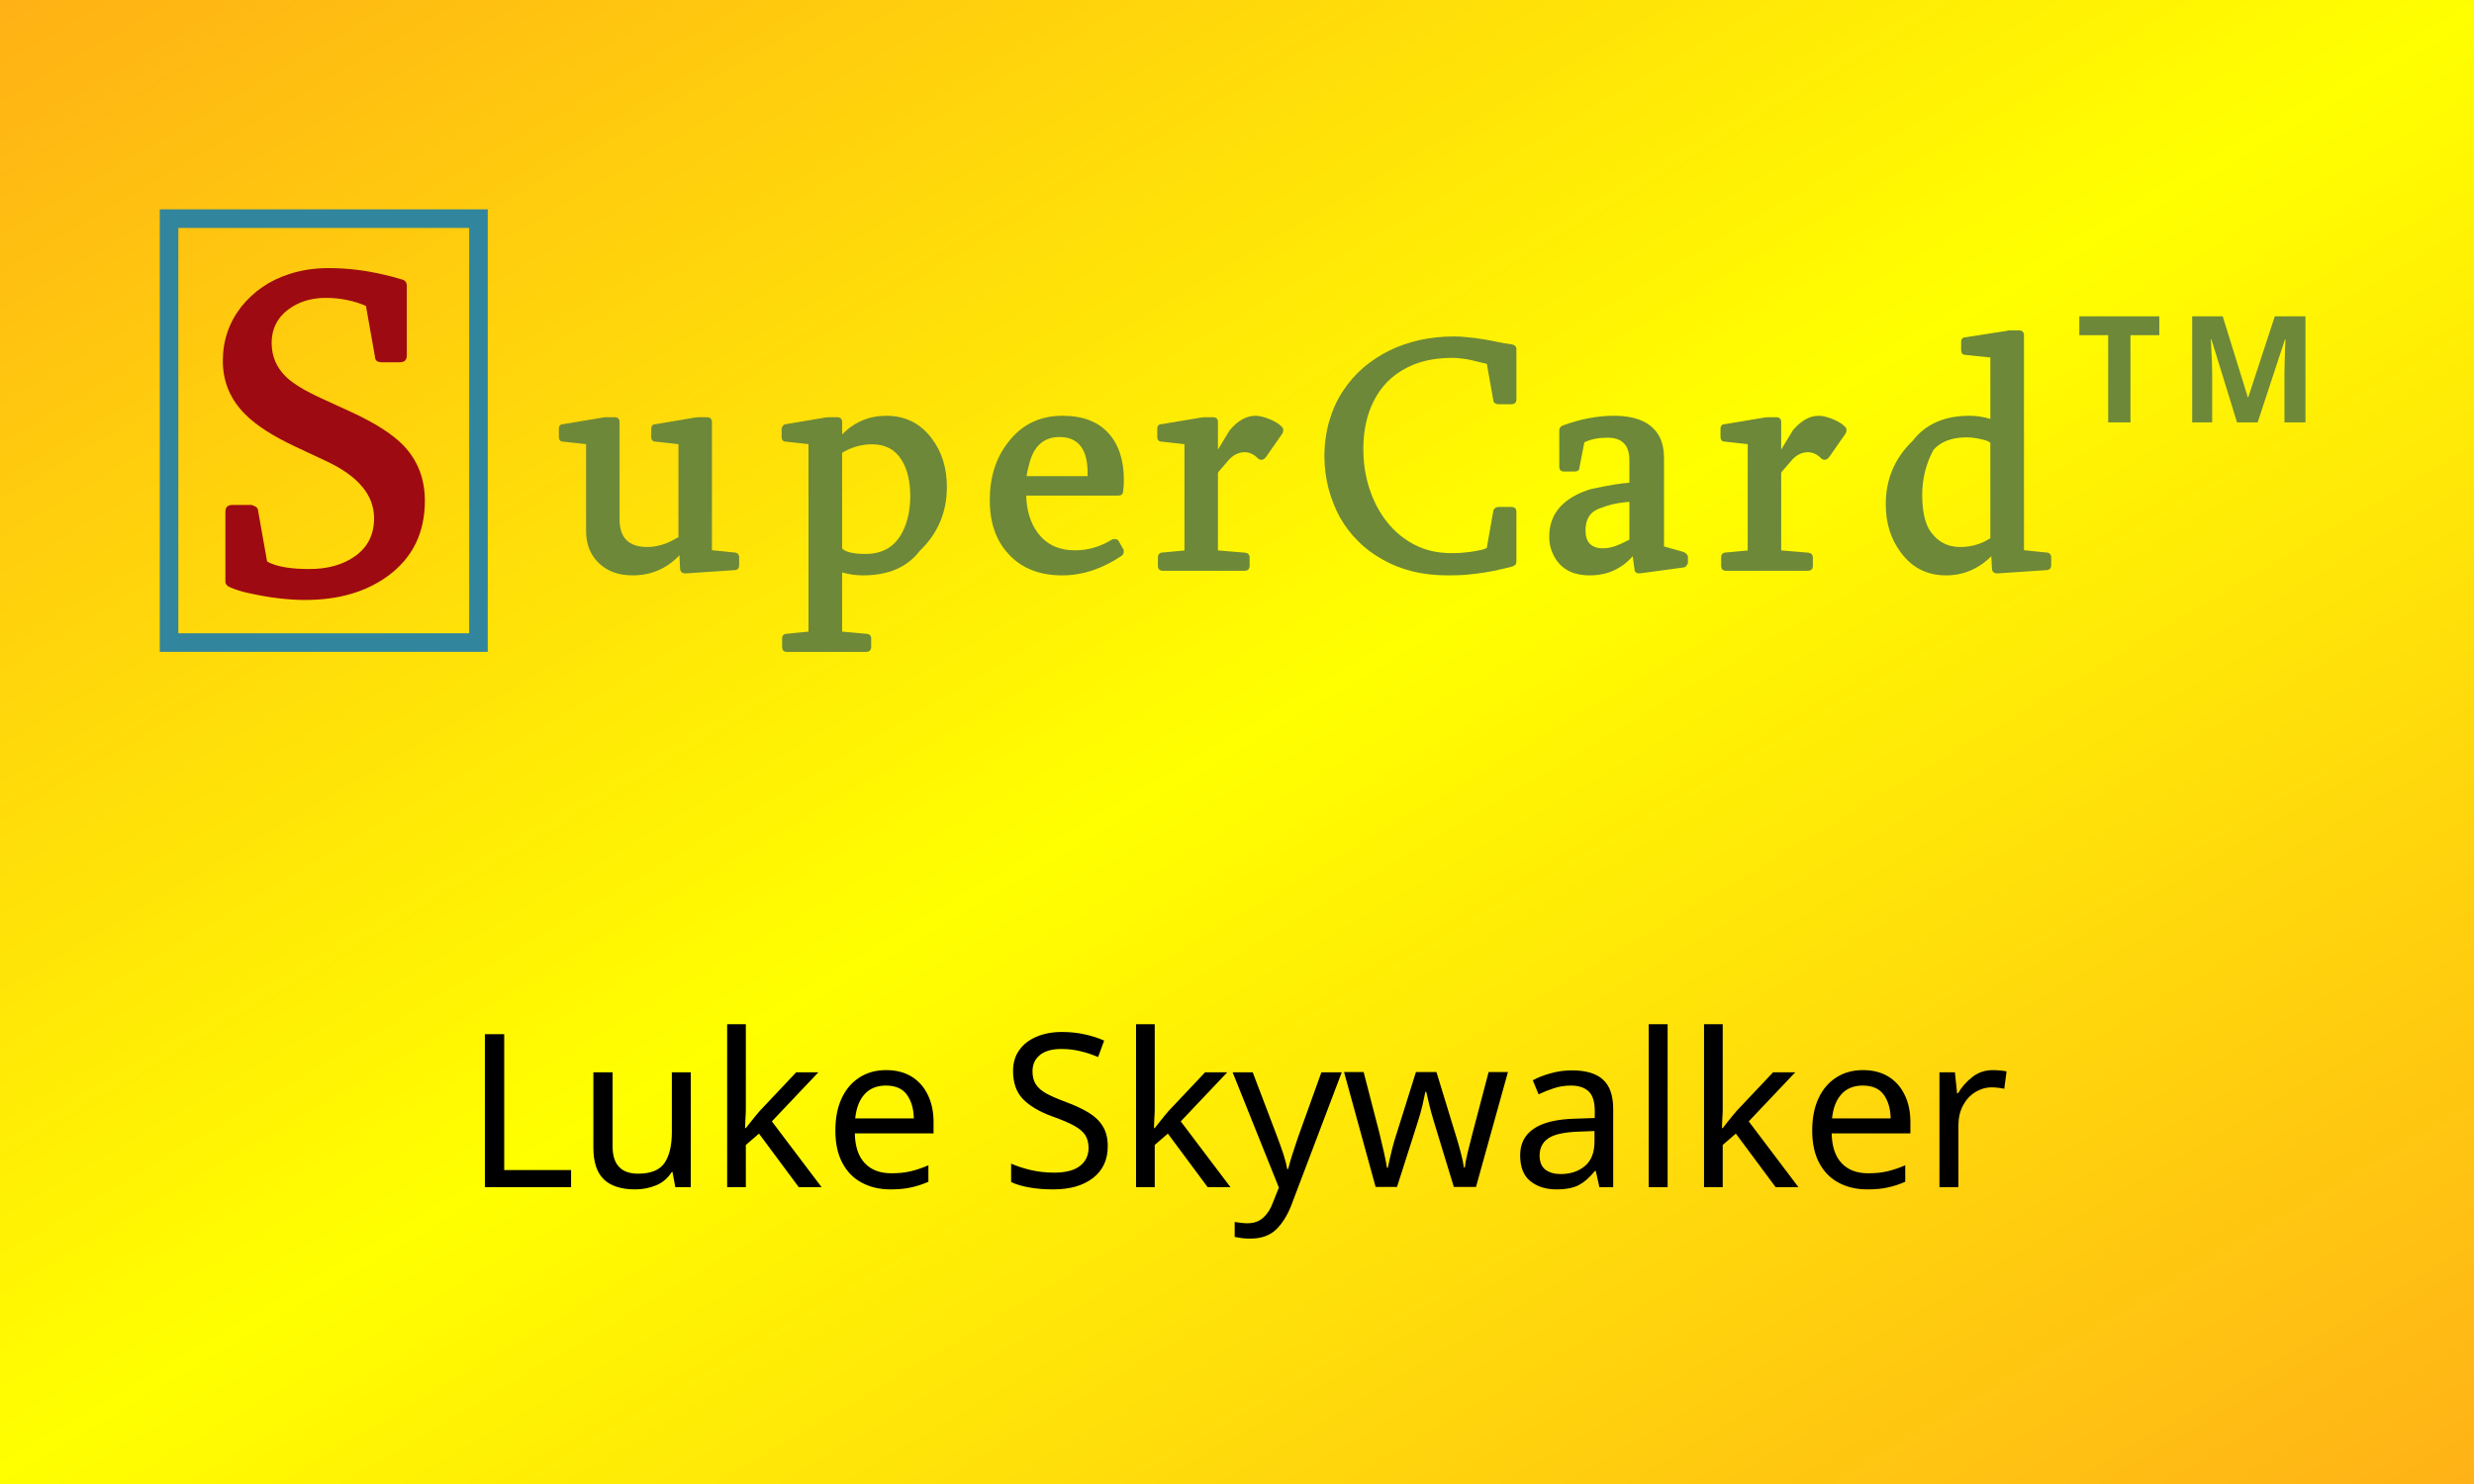
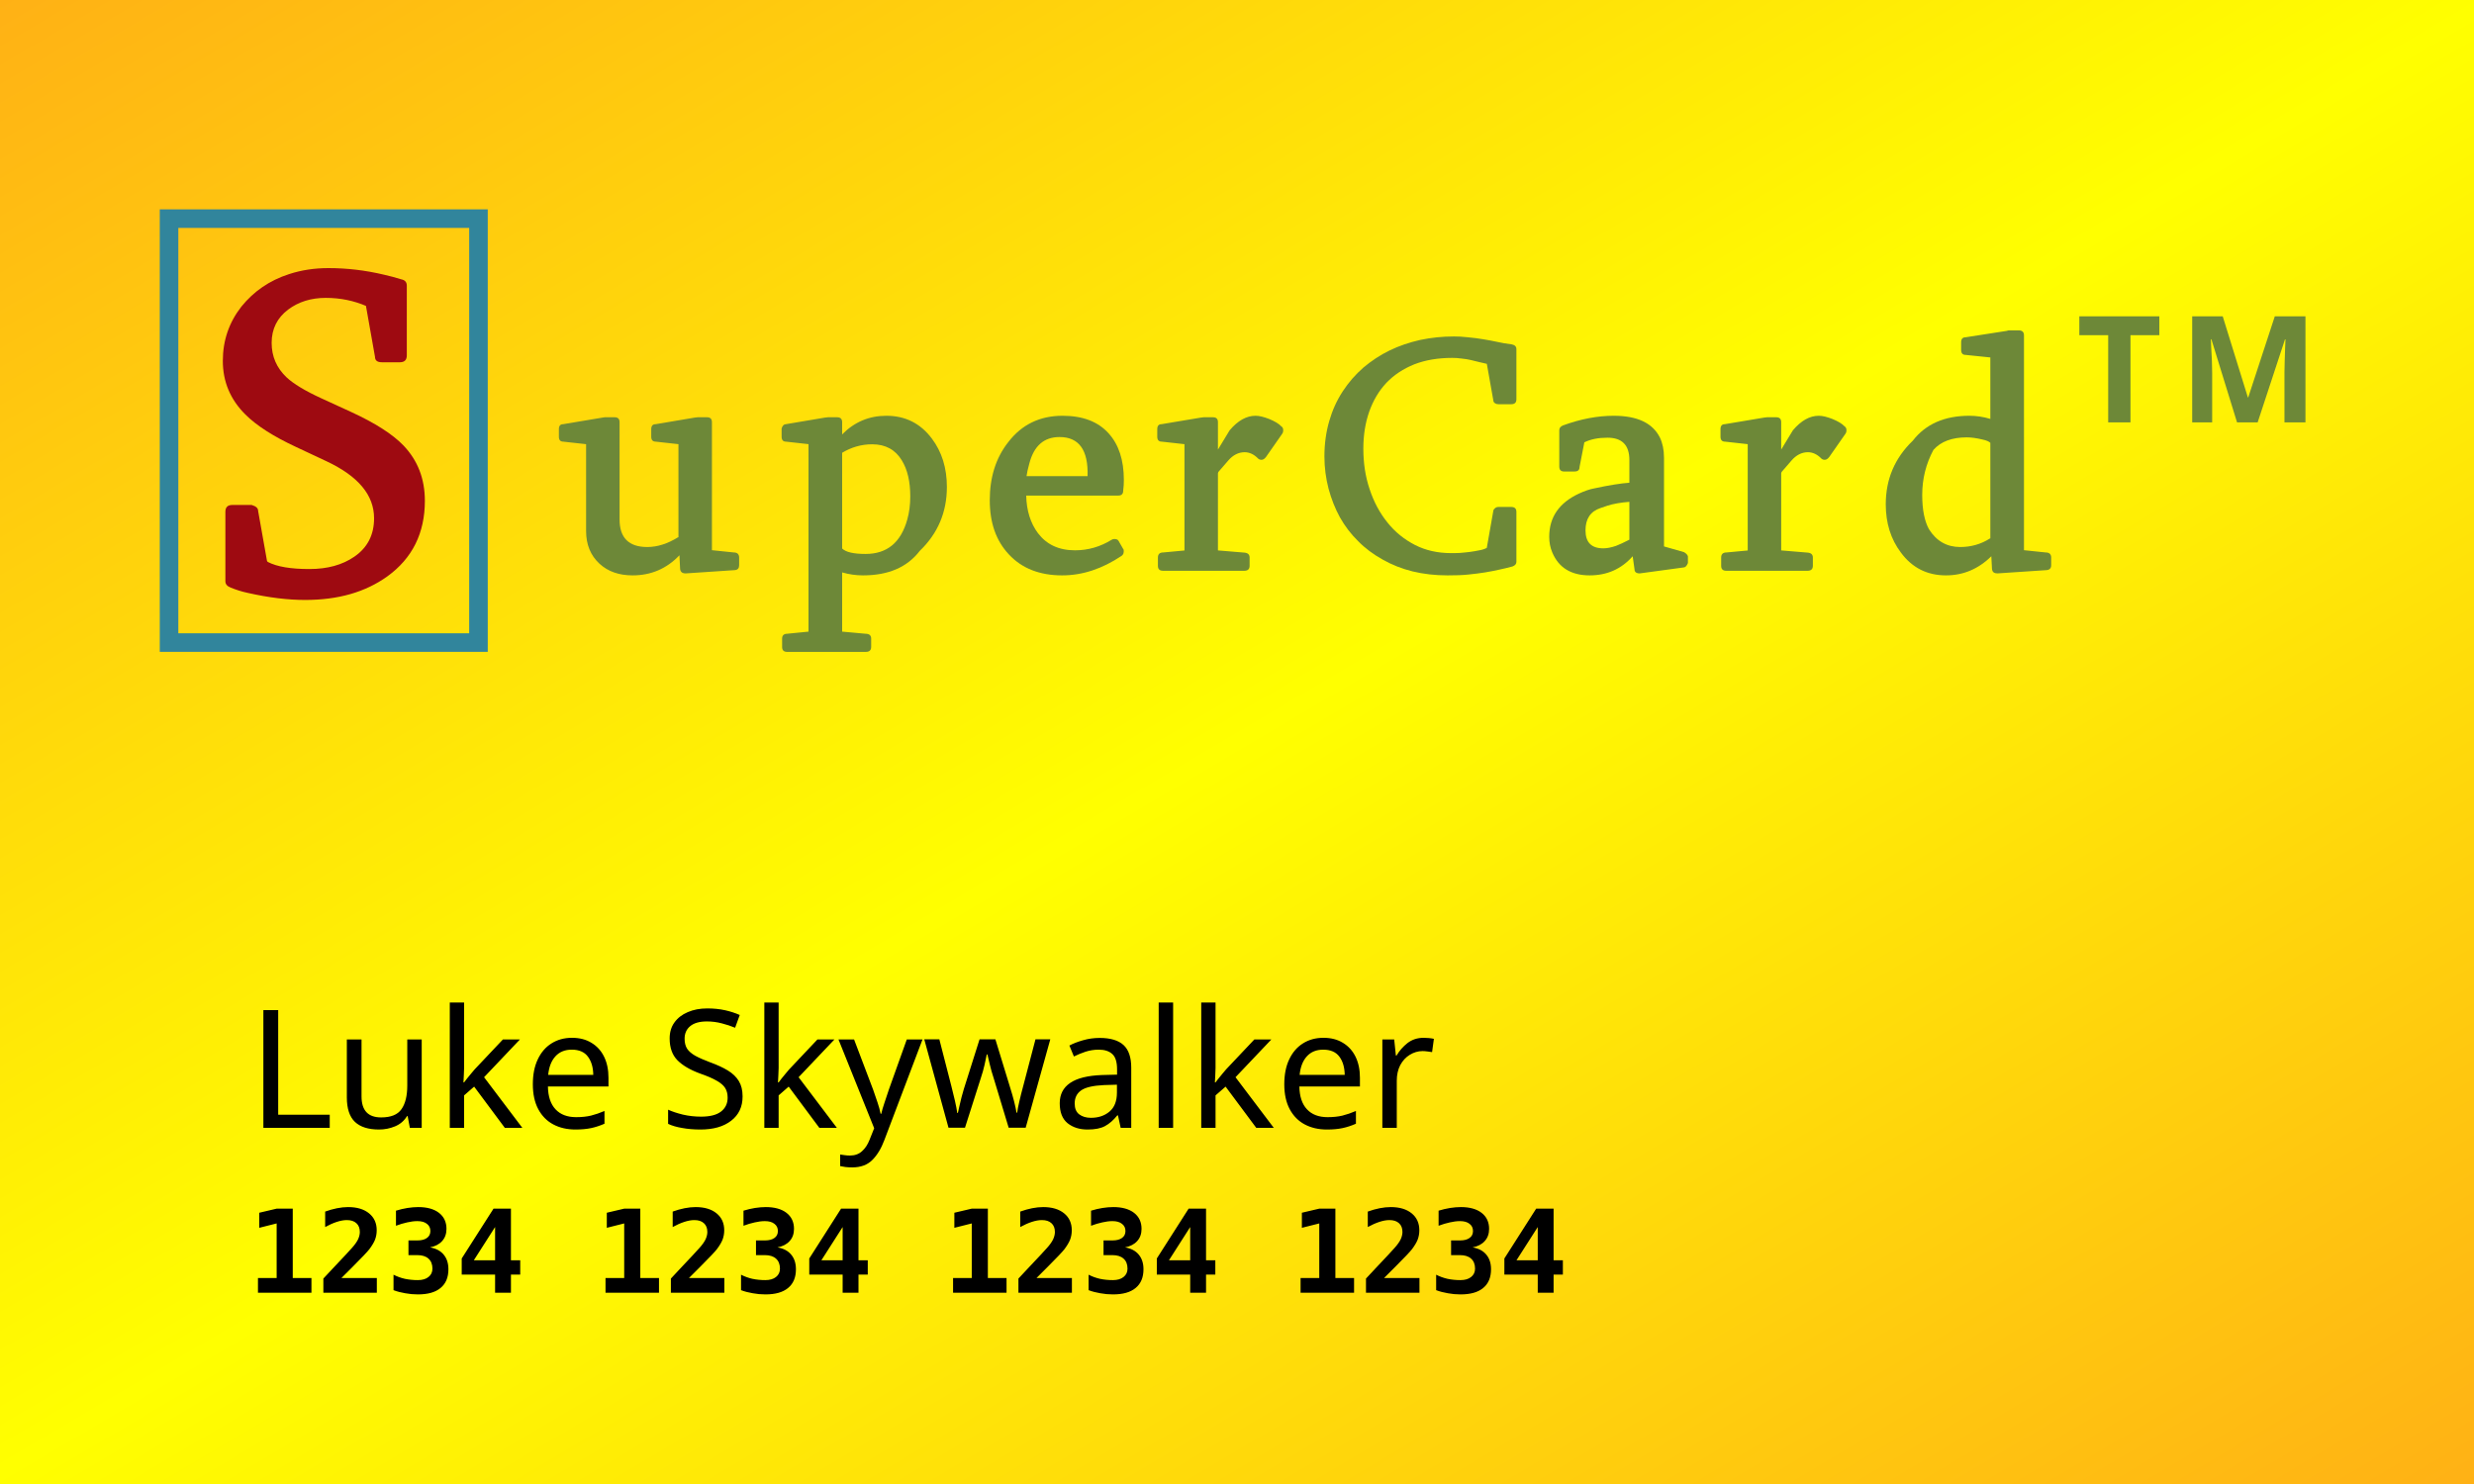
<svg xmlns="http://www.w3.org/2000/svg" width="300" height="180">
  <defs>
    <linearGradient id="supercardGradient" x1="0" y1="0" x2="1" y2="1">
      <stop stop-color="#ffb115" offset="0" />
      <stop stop-color="#ffff00" offset="0.5" />
-       <stop stop-color="#ffb115" stop-opacity="0.992" offset="1" />
+       <stop stop-color="#ffb115" offset="1" />
    </linearGradient>
  </defs>
  <rect x="0" y="0" width="300" height="180" fill="url(#supercardGradient)" />
-   <text x="150" y="144" font-family="Sans-serif" font-size="26" text-anchor="middle">Luke Skywalker</text>
+   <text x="30" y="136.8" font-family="Sans-serif" font-size="20">Luke Skywalker</text>
+   <text x="30" y="156.8" font-family="monospace" font-size="14" font-weight="bold">1234 1234 1234 1234</text>
  <path fill="#9e0a11" d="M 46.3,43.94 C 45.75,43.94 45.47,43.72 45.47,43.27 L 44.36,37.02 C 44.36,37.08 44.38,37.13 44.44,37.13 42.91,36.47 41.27,36.13 39.5,36.13 37.72,36.13 36.19,36.61 34.94,37.55 33.61,38.55 32.94,39.91 32.94,41.58 32.94,43.25 33.55,44.63 34.75,45.77 35.58,46.55 37,47.41 38.94,48.3 L 42.58,49.97 C 45.47,51.3 47.61,52.66 48.94,54.05 50.66,55.86 51.52,58.08 51.52,60.75 51.52,64.66 50,67.72 46.97,69.91 44.3,71.83 41,72.77 37,72.77 34.94,72.77 32.63,72.5 30.02,71.91 29.27,71.75 28.58,71.52 27.97,71.27 27.55,71.11 27.33,70.86 27.33,70.5 L 27.33,62.08 C 27.33,61.52 27.61,61.25 28.16,61.25 L 30.52,61.25 C 31.05,61.41 31.3,61.63 31.3,61.97 L 32.41,68.22 C 32.38,68.11 32.36,68.05 32.36,68.02 L 32.47,68.16 C 33.61,68.75 35.3,69.02 37.52,69.02 39.72,69.02 41.52,68.52 42.97,67.52 44.58,66.41 45.36,64.86 45.36,62.86 45.36,60.05 43.44,57.75 39.58,55.94 L 35.91,54.22 C 33.16,52.94 31.11,51.63 29.75,50.27 27.91,48.44 27.02,46.27 27.02,43.77 27.02,41.3 27.77,39.11 29.27,37.19 30.75,35.36 32.66,34.02 35.05,33.25 36.58,32.75 38.16,32.52 39.83,32.52 42.02,32.52 44.27,32.77 46.61,33.33 47.25,33.47 47.94,33.66 48.66,33.88 49.11,33.97 49.33,34.22 49.33,34.66 L 49.33,43.11 C 49.33,43.66 49.05,43.94 48.5,43.94 L 46.3,43.94 z" />
  <rect x="20.5" y="26.52" width="37.52" height="51.42" stroke="#31859c" stroke-width="2.25" fill="none" />
  <path fill="#6d8838" d="M 82.39,67.35 C 80.83,68.99 78.93,69.79 76.71,69.79 75.07,69.79 73.73,69.33 72.69,68.37 71.61,67.37 71.07,66.05 71.07,64.41 L 71.07,53.69 C 71.07,53.83 71.11,53.89 71.21,53.89 L 68.31,53.57 C 67.95,53.57 67.77,53.37 67.77,52.97 L 67.77,52.05 C 67.77,51.65 67.95,51.45 68.29,51.45 L 73.07,50.65 C 73.11,50.65 73.19,50.63 73.33,50.61 L 74.53,50.61 C 74.93,50.61 75.13,50.81 75.13,51.21 L 75.13,63.01 C 75.13,65.23 76.25,66.35 78.49,66.35 79.71,66.35 80.97,65.95 82.25,65.15 82.25,65.15 82.27,65.19 82.27,65.27 L 82.27,53.69 C 82.27,53.83 82.31,53.89 82.41,53.89 L 79.53,53.57 C 79.15,53.57 78.97,53.37 78.97,52.97 L 78.97,52.05 C 78.97,51.65 79.15,51.45 79.51,51.45 L 84.25,50.65 C 84.31,50.65 84.43,50.63 84.61,50.61 L 85.73,50.61 C 86.13,50.61 86.33,50.81 86.33,51.21 L 86.33,66.91 C 86.33,66.77 86.25,66.71 86.09,66.71 L 88.99,67.01 C 89.41,67.01 89.63,67.23 89.63,67.63 L 89.63,68.55 C 89.63,68.91 89.47,69.11 89.13,69.15 L 83.15,69.55 C 82.73,69.55 82.51,69.37 82.47,69.01 L 82.39,67.35 z" />
  <path fill="#6d8838" d="M 102.12,66.53 C 102.56,66.97 103.5,67.19 104.96,67.19 107.56,67.19 109.24,65.81 110.02,63.01 110.26,62.15 110.38,61.21 110.38,60.21 110.38,58.41 110.04,56.95 109.36,55.85 108.58,54.55 107.38,53.89 105.76,53.89 104.44,53.89 103.22,54.25 102.1,54.93 102.12,54.93 102.12,54.89 102.12,54.81 L 102.12,66.53 z M 100.04,50.65 C 100.1,50.65 100.2,50.63 100.4,50.61 L 101.5,50.61 C 101.92,50.61 102.12,50.81 102.12,51.21 L 102.12,52.69 C 103.6,51.19 105.38,50.43 107.48,50.43 109.78,50.43 111.6,51.35 112.98,53.17 114.22,54.81 114.82,56.77 114.82,59.07 114.82,62.13 113.72,64.71 111.54,66.81 110,68.81 107.72,69.79 104.64,69.79 103.8,69.79 102.96,69.67 102.12,69.43 L 102.12,76.79 C 102.12,76.65 102.04,76.59 101.88,76.59 L 104.96,76.87 C 105.4,76.87 105.64,77.07 105.64,77.45 L 105.64,78.47 C 105.64,78.87 105.42,79.07 105,79.07 L 95.44,79.07 C 95.04,79.07 94.84,78.87 94.84,78.47 L 94.84,77.45 C 94.84,77.07 95.06,76.87 95.46,76.87 L 98.26,76.59 C 98.12,76.59 98.04,76.65 98.04,76.79 L 98.04,53.69 C 98.04,53.83 98.1,53.89 98.2,53.89 L 95.32,53.57 C 94.96,53.57 94.78,53.37 94.78,52.97 L 94.78,51.97 C 94.88,51.63 95.06,51.45 95.3,51.45 L 100.04,50.65 z" />
  <path fill="#6d8838" d="M 128.48,53.01 C 126.6,53.01 125.38,54.07 124.82,56.21 124.64,56.87 124.52,57.39 124.48,57.75 L 131.88,57.75 C 131.98,54.59 130.84,53.01 128.48,53.01 z M 124.44,60.11 C 124.48,61.93 124.96,63.47 125.88,64.69 126.92,66.05 128.4,66.75 130.36,66.75 131.96,66.75 133.44,66.31 134.8,65.47 135,65.35 135.22,65.35 135.5,65.45 135.54,65.51 135.6,65.57 135.64,65.61 L 136.26,66.69 C 136.3,67.03 136.22,67.27 136.02,67.41 133.64,69.01 131.24,69.79 128.8,69.79 126.08,69.79 123.92,68.95 122.34,67.25 120.78,65.59 120.02,63.41 120.02,60.67 120.02,57.89 120.76,55.53 122.26,53.63 123.9,51.49 126.1,50.43 128.84,50.43 131.28,50.43 133.14,51.13 134.42,52.55 135.66,53.91 136.28,55.79 136.28,58.23 136.28,58.63 136.26,59.07 136.2,59.51 136.2,59.91 136,60.11 135.6,60.11 L 124.44,60.11 z" />
  <path fill="#6d8838" d="M 152.25,50.43 C 152.71,50.43 153.27,50.57 153.93,50.83 154.59,51.11 155.07,51.39 155.37,51.71 155.47,51.77 155.55,51.87 155.59,52.03 155.63,52.27 155.59,52.47 155.47,52.63 L 153.53,55.41 C 153.35,55.65 153.17,55.77 152.97,55.77 152.81,55.77 152.69,55.73 152.57,55.63 152.07,55.11 151.51,54.85 150.93,54.85 150.19,54.85 149.51,55.19 148.93,55.87 L 147.77,57.21 C 147.73,57.27 147.69,57.35 147.69,57.41 L 147.69,66.95 C 147.69,66.83 147.65,66.77 147.55,66.75 L 150.91,67.03 C 151.33,67.07 151.53,67.27 151.53,67.63 L 151.53,68.63 C 151.53,69.03 151.31,69.23 150.89,69.23 L 141.03,69.23 C 140.61,69.23 140.41,69.03 140.41,68.63 L 140.41,67.63 C 140.41,67.23 140.61,67.01 141.05,67.01 L 143.85,66.75 C 143.69,66.75 143.63,66.81 143.63,66.95 L 143.63,53.69 C 143.63,53.83 143.67,53.89 143.77,53.89 L 140.89,53.57 C 140.51,53.57 140.33,53.37 140.33,52.97 L 140.33,52.05 C 140.33,51.65 140.51,51.45 140.85,51.45 L 145.63,50.65 C 145.83,50.63 145.93,50.61 145.97,50.61 L 147.09,50.61 C 147.49,50.61 147.69,50.81 147.69,51.21 L 147.69,54.53 149.11,52.19 C 150.11,51.01 151.15,50.43 152.25,50.43 z" />
  <path fill="#6d8838" d="M 176.3,40.81 C 176.78,40.81 177.34,40.83 178,40.91 178.64,40.97 179.28,41.05 179.86,41.15 180.46,41.25 181.02,41.35 181.56,41.47 182.08,41.59 182.68,41.69 183.32,41.77 183.7,41.85 183.88,42.03 183.88,42.35 L 183.88,48.43 C 183.88,48.83 183.68,49.03 183.24,49.03 L 181.7,49.03 C 181.54,49.03 181.4,48.99 181.28,48.91 181.14,48.81 181.08,48.69 181.08,48.55 L 180.28,44.05 C 180.28,44.09 180.32,44.11 180.38,44.15 180.1,44.09 179.78,44.01 179.42,43.93 179.06,43.83 178.7,43.75 178.36,43.67 178.02,43.59 177.64,43.53 177.24,43.49 176.82,43.43 176.46,43.41 176.1,43.41 174.38,43.41 172.84,43.67 171.5,44.19 170.16,44.73 169.04,45.47 168.12,46.43 167.2,47.41 166.52,48.57 166.04,49.91 165.56,51.27 165.32,52.77 165.32,54.41 165.32,56.15 165.56,57.79 166.08,59.33 166.58,60.85 167.3,62.21 168.24,63.37 169.16,64.53 170.28,65.43 171.6,66.11 172.9,66.77 174.36,67.09 175.96,67.09 176.28,67.09 176.64,67.09 177,67.07 177.38,67.03 177.76,67.01 178.2,66.95 178.62,66.89 179.02,66.83 179.38,66.75 179.76,66.69 180.08,66.57 180.34,66.43 180.3,66.47 180.28,66.49 180.28,66.51 L 181.08,61.97 C 181.08,61.89 181.14,61.77 181.26,61.67 181.38,61.55 181.52,61.49 181.7,61.49 L 183.24,61.49 C 183.68,61.49 183.88,61.69 183.88,62.09 L 183.88,68.15 C 183.88,68.41 183.72,68.59 183.4,68.71 182.9,68.85 182.38,68.97 181.82,69.09 181.28,69.21 180.7,69.33 180.08,69.43 179.48,69.53 178.8,69.61 178.04,69.69 177.28,69.77 176.46,69.79 175.54,69.79 174.02,69.79 172.62,69.63 171.3,69.31 170,68.99 168.78,68.51 167.66,67.87 166.54,67.25 165.54,66.51 164.68,65.63 163.8,64.77 163.08,63.81 162.48,62.75 161.9,61.69 161.44,60.53 161.1,59.27 160.78,58.03 160.6,56.73 160.6,55.37 160.6,53.83 160.8,52.41 161.18,51.09 161.56,49.77 162.1,48.57 162.82,47.47 163.52,46.39 164.36,45.43 165.32,44.59 166.3,43.77 167.34,43.07 168.5,42.51 169.64,41.95 170.9,41.53 172.22,41.23 173.56,40.95 174.92,40.81 176.3,40.81 z" />
  <path fill="#6d8838" d="M 197.58,60.87 C 196.52,60.95 195.64,61.11 194.94,61.33 194.8,61.37 194.5,61.47 194.06,61.63 192.86,62.03 192.26,62.93 192.26,64.33 192.26,65.79 192.98,66.51 194.42,66.51 194.86,66.51 195.38,66.41 195.96,66.21 196.36,66.05 196.92,65.81 197.6,65.45 197.58,65.47 197.58,65.51 197.58,65.57 L 197.58,60.87 z M 197.98,67.47 C 196.6,69.03 194.86,69.79 192.76,69.79 190.54,69.79 189.02,68.87 188.24,67.03 187.98,66.43 187.86,65.79 187.86,65.11 187.86,62.73 189.06,60.99 191.46,59.87 192.16,59.55 192.78,59.33 193.36,59.23 195.12,58.85 196.52,58.63 197.58,58.55 L 197.58,55.81 C 197.58,53.99 196.7,53.09 194.92,53.09 193.82,53.09 192.9,53.27 192.12,53.65 192.12,53.65 192.12,53.69 192.1,53.75 L 191.54,56.63 C 191.54,57.01 191.34,57.19 190.92,57.19 L 189.66,57.19 C 189.28,57.19 189.08,56.99 189.08,56.61 L 189.08,52.17 C 189.08,51.91 189.24,51.71 189.56,51.59 191.7,50.81 193.74,50.43 195.68,50.43 198.54,50.43 200.4,51.31 201.28,53.07 201.6,53.73 201.78,54.55 201.78,55.53 L 201.78,66.37 C 201.78,66.33 201.74,66.29 201.68,66.25 L 204.2,66.97 C 204.48,67.13 204.64,67.31 204.68,67.49 L 204.68,68.29 C 204.54,68.65 204.36,68.83 204.14,68.83 L 198.84,69.55 C 198.4,69.55 198.2,69.37 198.2,69.03 L 197.98,67.47 z" />
  <path fill="#6d8838" d="M 220.55,50.43 C 221.01,50.43 221.57,50.57 222.23,50.83 222.89,51.11 223.37,51.39 223.67,51.71 223.77,51.77 223.85,51.87 223.89,52.03 223.93,52.27 223.89,52.47 223.77,52.63 L 221.83,55.41 C 221.65,55.65 221.47,55.77 221.27,55.77 221.11,55.77 220.99,55.73 220.87,55.63 220.37,55.11 219.81,54.85 219.23,54.85 218.49,54.85 217.81,55.19 217.23,55.87 L 216.07,57.21 C 216.03,57.27 215.99,57.35 215.99,57.41 L 215.99,66.95 C 215.99,66.83 215.95,66.77 215.85,66.75 L 219.21,67.03 C 219.63,67.07 219.83,67.27 219.83,67.63 L 219.83,68.63 C 219.83,69.03 219.61,69.23 219.19,69.23 L 209.33,69.23 C 208.91,69.23 208.71,69.03 208.71,68.63 L 208.71,67.63 C 208.71,67.23 208.91,67.01 209.35,67.01 L 212.15,66.75 C 211.99,66.75 211.93,66.81 211.93,66.95 L 211.93,53.69 C 211.93,53.83 211.97,53.89 212.07,53.89 L 209.19,53.57 C 208.81,53.57 208.63,53.37 208.63,52.97 L 208.63,52.05 C 208.63,51.65 208.81,51.45 209.15,51.45 L 213.93,50.65 C 214.13,50.63 214.23,50.61 214.27,50.61 L 215.39,50.61 C 215.79,50.61 215.99,50.81 215.99,51.21 L 215.99,54.53 217.41,52.19 C 218.41,51.01 219.45,50.43 220.55,50.43 z" />
  <path fill="#6d8838" d="M 241.35,53.71 C 241.19,53.55 240.87,53.41 240.39,53.31 239.65,53.13 239.01,53.05 238.49,53.05 236.71,53.05 235.35,53.55 234.45,54.57 233.55,56.25 233.09,58.07 233.09,60.03 233.09,61.83 233.37,63.21 233.91,64.19 234.81,65.63 236.09,66.35 237.69,66.35 239.01,66.35 240.21,66.01 241.31,65.31 241.35,65.27 241.37,65.29 241.35,65.35 L 241.35,53.71 z M 243.35,40.13 C 243.45,40.09 243.55,40.07 243.63,40.07 L 244.79,40.07 C 245.21,40.07 245.43,40.27 245.43,40.67 L 245.43,66.91 C 245.43,66.77 245.35,66.71 245.19,66.71 L 248.07,67.01 C 248.51,67.01 248.73,67.23 248.73,67.63 L 248.73,68.55 C 248.73,68.91 248.55,69.11 248.19,69.15 L 242.21,69.55 C 241.81,69.55 241.59,69.39 241.55,69.01 L 241.47,67.47 C 239.89,69.03 238.05,69.79 235.97,69.79 233.69,69.79 231.87,68.87 230.51,67.03 229.27,65.39 228.67,63.43 228.67,61.17 228.67,58.13 229.75,55.57 231.95,53.45 233.51,51.43 235.81,50.43 238.81,50.43 239.63,50.43 240.49,50.55 241.35,50.81 L 241.35,43.17 C 241.35,43.29 241.39,43.37 241.49,43.37 L 238.37,43.05 C 237.99,43.05 237.81,42.85 237.81,42.43 L 237.81,41.51 C 237.81,41.11 237.99,40.91 238.35,40.91 L 243.35,40.13 z" />
  <text x="251.78" y="51.23" font-family="Sans-serif" font-size="18" text-anchor="start" font-weight="bold" fill="#6d8838" letter-spacing="2">TM</text>
</svg>
